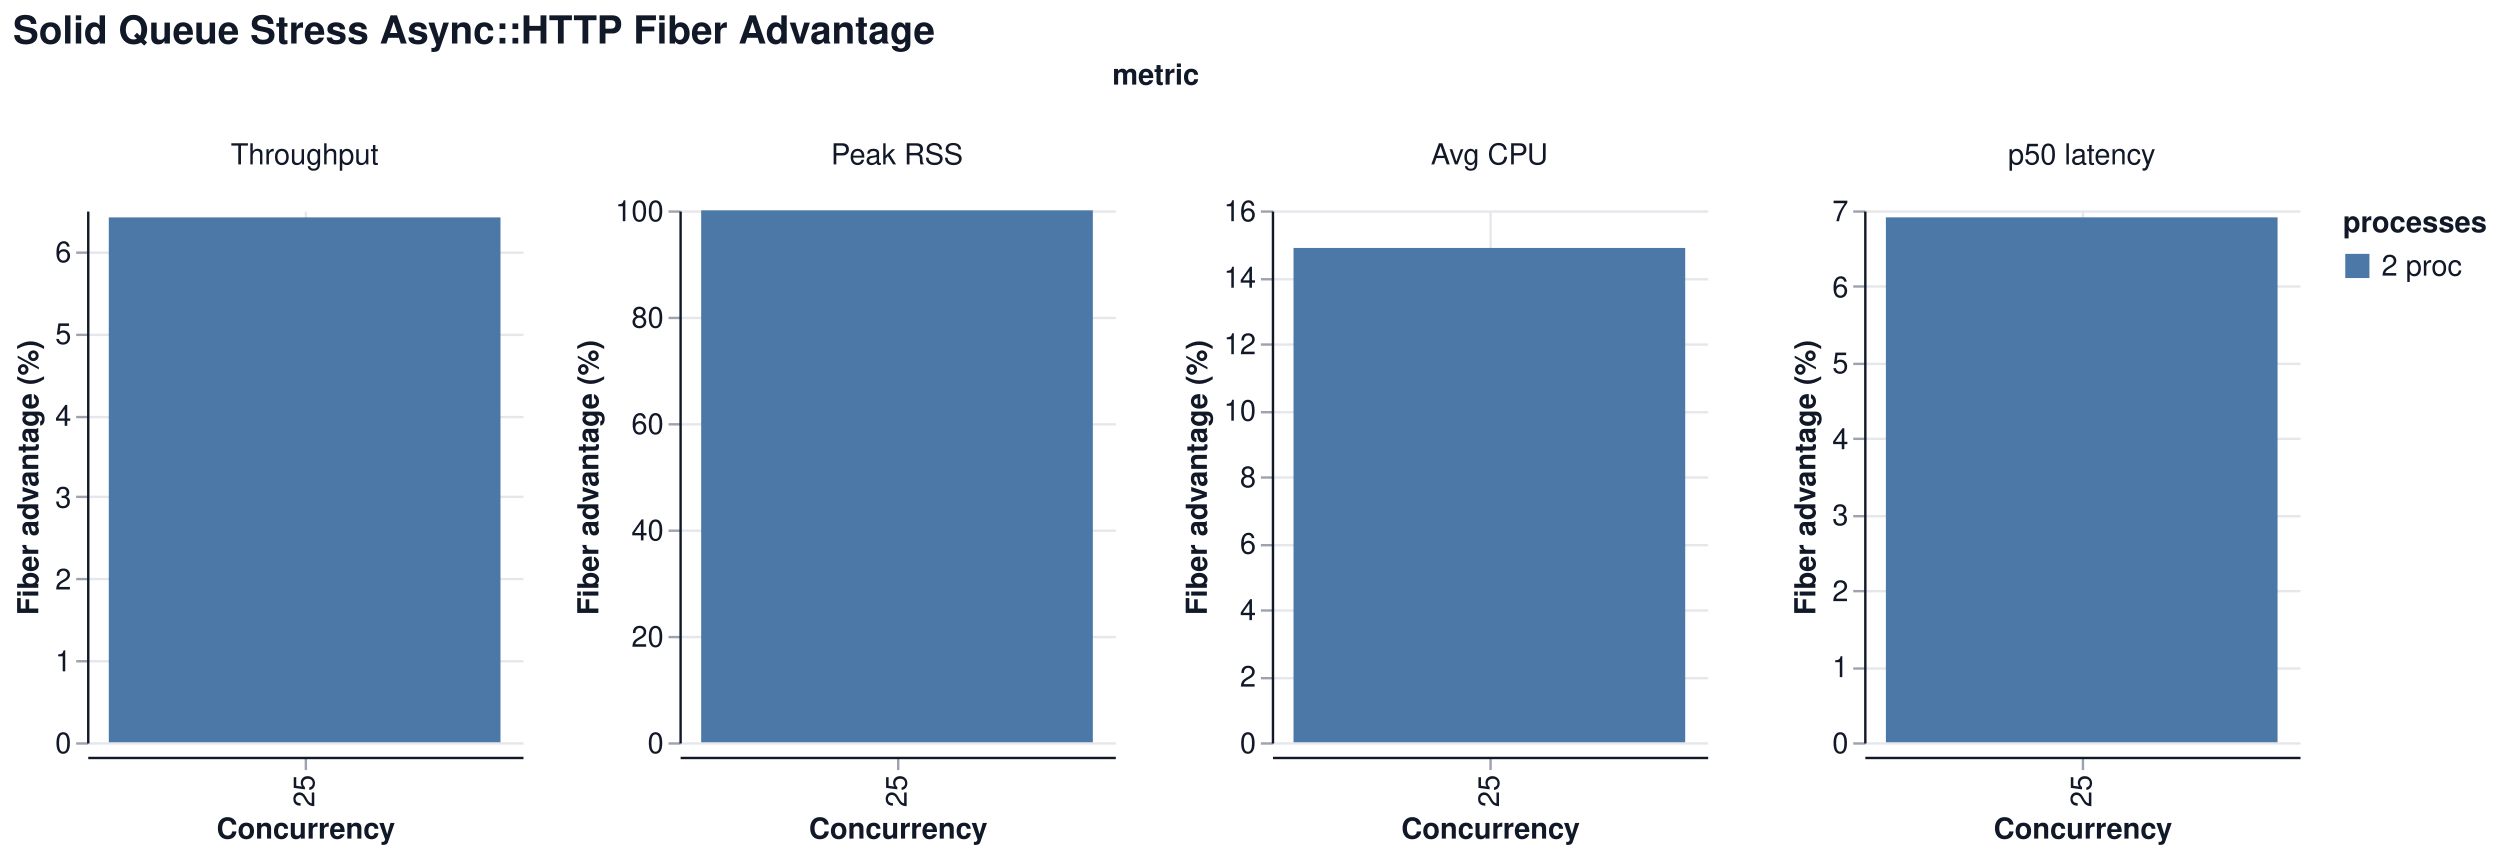
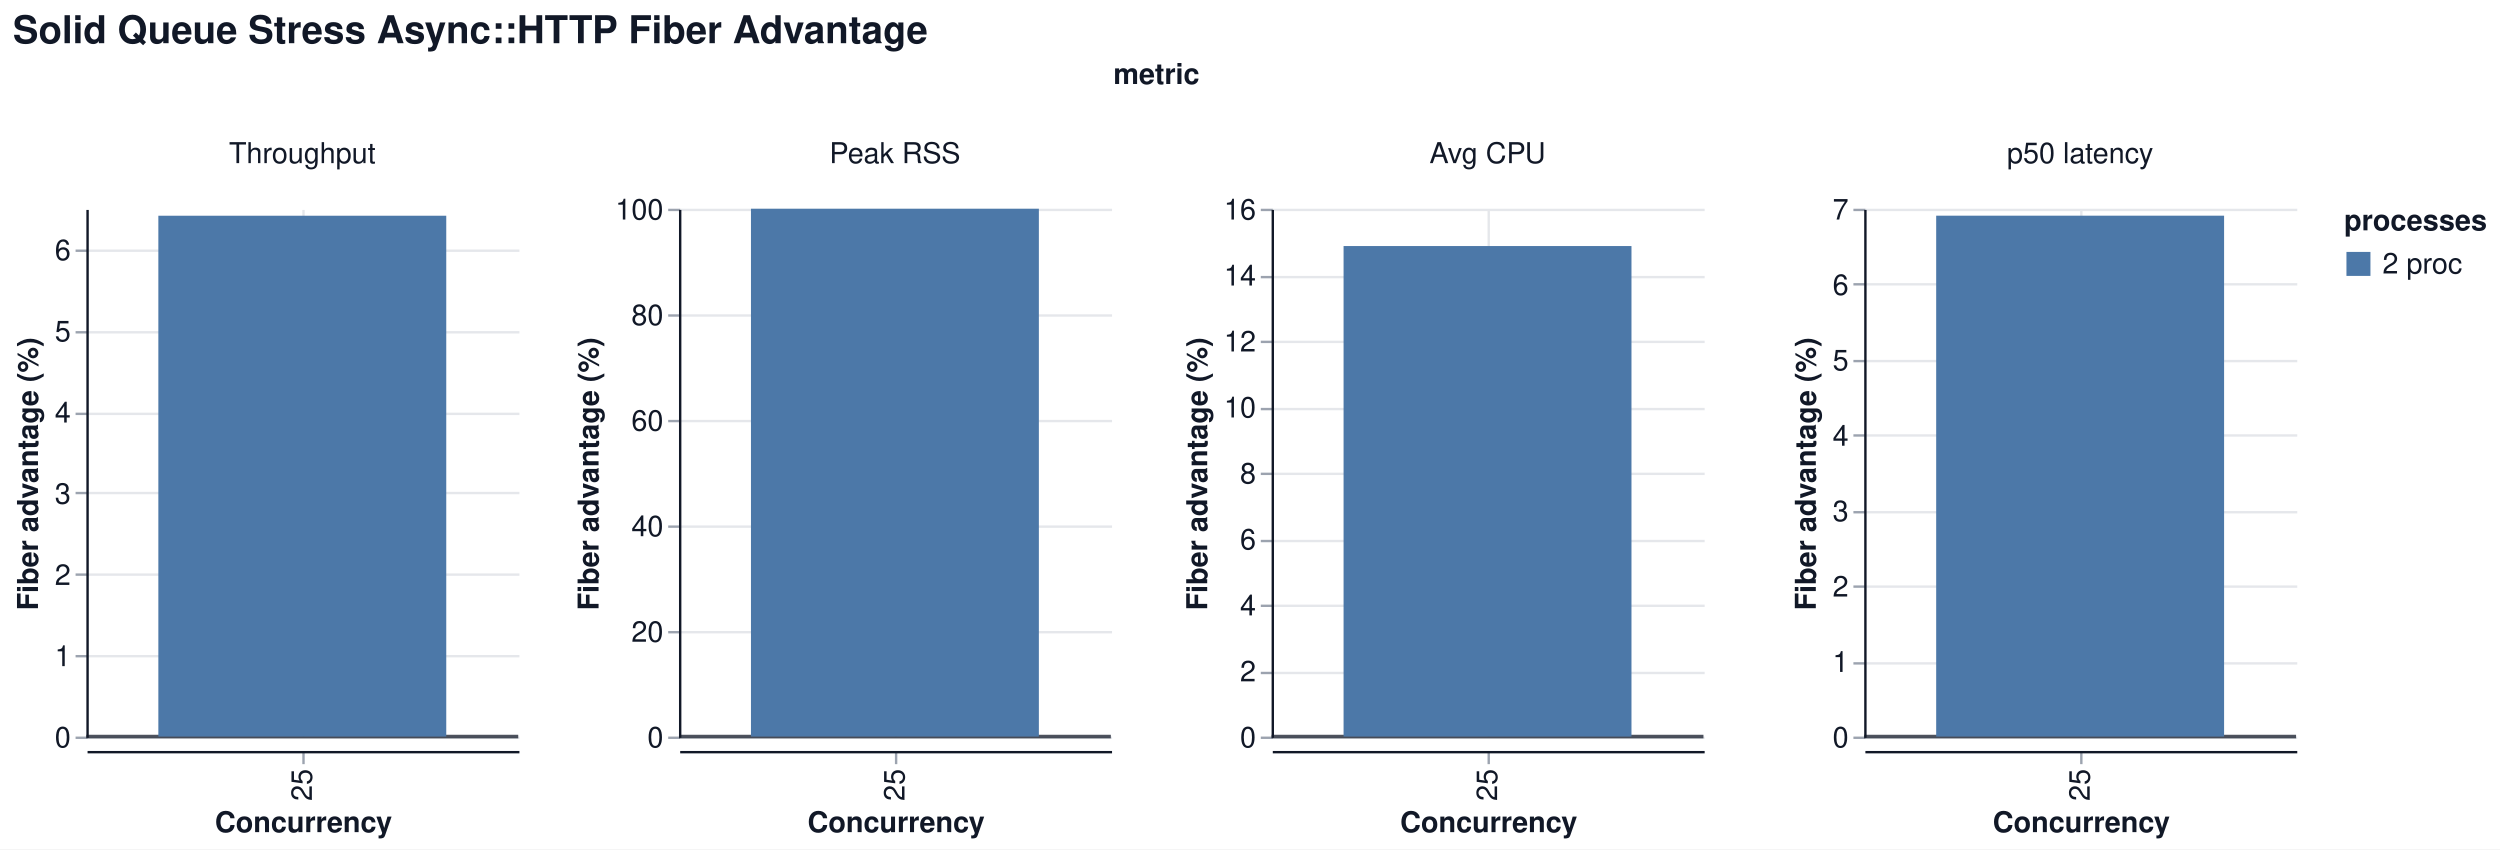
- <svg xmlns="http://www.w3.org/2000/svg" version="1.1" class="marks" width="1034" height="354" viewBox="0 0 1034 354">
-   <rect width="1034" height="354" fill="white" />
+ <svg xmlns="http://www.w3.org/2000/svg" version="1.1" class="marks" width="1042" height="354" viewBox="0 0 1042 354">
+   <rect width="1042" height="354" fill="white" />
  <g fill="none" stroke-miterlimit="10" transform="translate(36,87)">
    <g class="mark-group role-frame root" role="graphics-object" aria-roledescription="group mark container">
      <g transform="translate(0,0)">
        <path class="background" aria-hidden="true" d="M0,0h0v0h0Z" />
        <g>
          <g class="mark-group role-column-title column-title" role="graphics-object" aria-roledescription="group mark container">
-             <g transform="translate(442,-39)">
+             <g transform="translate(446,-39)">
              <path class="background" aria-hidden="true" d="M0,0h0v0h0Z" />
              <g>
                <g class="mark-group role-title">
                  <g transform="translate(0,-22)">
                    <path class="background" aria-hidden="true" d="M0,0h0v0h0Z" pointer-events="none" />
                    <g>
                      <g class="mark-text role-title-text" role="graphics-symbol" aria-roledescription="title" aria-label="Title text 'metric'" pointer-events="none">
                        <text text-anchor="middle" transform="translate(0,9)" font-family="Helvetica" font-size="12px" font-weight="bold" fill="#111827" opacity="1">metric</text>
                      </g>
                    </g>
                    <path class="foreground" aria-hidden="true" d="" pointer-events="none" display="none" />
                  </g>
                </g>
              </g>
              <path class="foreground" aria-hidden="true" d="" display="none" />
            </g>
          </g>
          <g class="mark-group role-column-header column_header" role="graphics-object" aria-roledescription="group mark container">
            <g transform="translate(0,-6)">
              <path class="background" aria-hidden="true" d="M0,0h180v0h-180Z" />
              <g>
                <g class="mark-group role-title">
                  <g transform="translate(90,-22)">
                    <path class="background" aria-hidden="true" d="M0,0h0v0h0Z" pointer-events="none" />
                    <g>
                      <g class="mark-text role-title-text" role="graphics-symbol" aria-roledescription="title" aria-label="Title text 'Throughput'" pointer-events="none">
                        <text text-anchor="middle" transform="translate(0,9)" font-family="Helvetica" font-size="12px" fill="#111827" opacity="1">Throughput</text>
                      </g>
                    </g>
                    <path class="foreground" aria-hidden="true" d="" pointer-events="none" display="none" />
                  </g>
                </g>
              </g>
              <path class="foreground" aria-hidden="true" d="" display="none" />
            </g>
-             <g transform="translate(245,-6)">
+             <g transform="translate(247,-6)">
              <path class="background" aria-hidden="true" d="M0,0h180v0h-180Z" />
              <g>
                <g class="mark-group role-title">
                  <g transform="translate(90,-22)">
                    <path class="background" aria-hidden="true" d="M0,0h0v0h0Z" pointer-events="none" />
                    <g>
                      <g class="mark-text role-title-text" role="graphics-symbol" aria-roledescription="title" aria-label="Title text 'Peak RSS'" pointer-events="none">
                        <text text-anchor="middle" transform="translate(0,9)" font-family="Helvetica" font-size="12px" fill="#111827" opacity="1">Peak RSS</text>
                      </g>
                    </g>
                    <path class="foreground" aria-hidden="true" d="" pointer-events="none" display="none" />
                  </g>
                </g>
              </g>
              <path class="foreground" aria-hidden="true" d="" display="none" />
            </g>
-             <g transform="translate(490,-6)">
+             <g transform="translate(494,-6)">
              <path class="background" aria-hidden="true" d="M0,0h180v0h-180Z" />
              <g>
                <g class="mark-group role-title">
                  <g transform="translate(90,-22)">
                    <path class="background" aria-hidden="true" d="M0,0h0v0h0Z" pointer-events="none" />
                    <g>
                      <g class="mark-text role-title-text" role="graphics-symbol" aria-roledescription="title" aria-label="Title text 'Avg CPU'" pointer-events="none">
                        <text text-anchor="middle" transform="translate(0,9)" font-family="Helvetica" font-size="12px" fill="#111827" opacity="1">Avg CPU</text>
                      </g>
                    </g>
                    <path class="foreground" aria-hidden="true" d="" pointer-events="none" display="none" />
                  </g>
                </g>
              </g>
              <path class="foreground" aria-hidden="true" d="" display="none" />
            </g>
-             <g transform="translate(735,-6)">
+             <g transform="translate(741,-6)">
              <path class="background" aria-hidden="true" d="M0,0h180v0h-180Z" />
              <g>
                <g class="mark-group role-title">
                  <g transform="translate(90,-22)">
                    <path class="background" aria-hidden="true" d="M0,0h0v0h0Z" pointer-events="none" />
                    <g>
                      <g class="mark-text role-title-text" role="graphics-symbol" aria-roledescription="title" aria-label="Title text 'p50 latency'" pointer-events="none">
                        <text text-anchor="middle" transform="translate(0,9)" font-family="Helvetica" font-size="12px" fill="#111827" opacity="1">p50 latency</text>
                      </g>
                    </g>
                    <path class="foreground" aria-hidden="true" d="" pointer-events="none" display="none" />
                  </g>
                </g>
              </g>
              <path class="foreground" aria-hidden="true" d="" display="none" />
            </g>
          </g>
          <g class="mark-group role-column-footer column_footer" role="graphics-object" aria-roledescription="group mark container">
            <g transform="translate(0,226)">
              <path class="background" aria-hidden="true" d="M0,0h180v0h-180Z" />
              <g>
                <g class="mark-group role-axis" role="graphics-symbol" aria-roledescription="axis" aria-label="X-axis titled 'Concurrency' for a discrete scale with 1 value: 25">
                  <g transform="translate(0.5,0.5)">
                    <path class="background" aria-hidden="true" d="M0,0h0v0h0Z" pointer-events="none" />
                    <g>
                      <g class="mark-rule role-axis-tick" pointer-events="none">
                        <line transform="translate(90,0)" x2="0" y2="5" stroke="#9ca3af" stroke-width="1" opacity="1" />
                      </g>
                      <g class="mark-text role-axis-label" pointer-events="none">
                        <text text-anchor="end" transform="translate(89.5,7) rotate(270) translate(0,4)" font-family="Helvetica" font-size="12px" fill="#111827" opacity="1">25</text>
                      </g>
                      <g class="mark-rule role-axis-domain" pointer-events="none">
                        <line transform="translate(0,0)" x2="180" y2="0" stroke="#111827" stroke-width="1" opacity="1" />
                      </g>
                      <g class="mark-text role-axis-title" pointer-events="none">
                        <text text-anchor="middle" transform="translate(90,33.34375)" font-family="Helvetica" font-size="12px" font-weight="bold" fill="#111827" opacity="1">Concurrency</text>
                      </g>
                    </g>
                    <path class="foreground" aria-hidden="true" d="" pointer-events="none" display="none" />
                  </g>
                </g>
              </g>
              <path class="foreground" aria-hidden="true" d="" display="none" />
            </g>
-             <g transform="translate(245,226)">
+             <g transform="translate(247,226)">
              <path class="background" aria-hidden="true" d="M0,0h180v0h-180Z" />
              <g>
                <g class="mark-group role-axis" role="graphics-symbol" aria-roledescription="axis" aria-label="X-axis titled 'Concurrency' for a discrete scale with 1 value: 25">
                  <g transform="translate(0.5,0.5)">
                    <path class="background" aria-hidden="true" d="M0,0h0v0h0Z" pointer-events="none" />
                    <g>
                      <g class="mark-rule role-axis-tick" pointer-events="none">
                        <line transform="translate(90,0)" x2="0" y2="5" stroke="#9ca3af" stroke-width="1" opacity="1" />
                      </g>
                      <g class="mark-text role-axis-label" pointer-events="none">
                        <text text-anchor="end" transform="translate(89.5,7) rotate(270) translate(0,4)" font-family="Helvetica" font-size="12px" fill="#111827" opacity="1">25</text>
                      </g>
                      <g class="mark-rule role-axis-domain" pointer-events="none">
                        <line transform="translate(0,0)" x2="180" y2="0" stroke="#111827" stroke-width="1" opacity="1" />
                      </g>
                      <g class="mark-text role-axis-title" pointer-events="none">
                        <text text-anchor="middle" transform="translate(90,33.34375)" font-family="Helvetica" font-size="12px" font-weight="bold" fill="#111827" opacity="1">Concurrency</text>
                      </g>
                    </g>
                    <path class="foreground" aria-hidden="true" d="" pointer-events="none" display="none" />
                  </g>
                </g>
              </g>
              <path class="foreground" aria-hidden="true" d="" display="none" />
            </g>
-             <g transform="translate(490,226)">
+             <g transform="translate(494,226)">
              <path class="background" aria-hidden="true" d="M0,0h180v0h-180Z" />
              <g>
                <g class="mark-group role-axis" role="graphics-symbol" aria-roledescription="axis" aria-label="X-axis titled 'Concurrency' for a discrete scale with 1 value: 25">
                  <g transform="translate(0.5,0.5)">
                    <path class="background" aria-hidden="true" d="M0,0h0v0h0Z" pointer-events="none" />
                    <g>
                      <g class="mark-rule role-axis-tick" pointer-events="none">
                        <line transform="translate(90,0)" x2="0" y2="5" stroke="#9ca3af" stroke-width="1" opacity="1" />
                      </g>
                      <g class="mark-text role-axis-label" pointer-events="none">
                        <text text-anchor="end" transform="translate(89.5,7) rotate(270) translate(0,4)" font-family="Helvetica" font-size="12px" fill="#111827" opacity="1">25</text>
                      </g>
                      <g class="mark-rule role-axis-domain" pointer-events="none">
                        <line transform="translate(0,0)" x2="180" y2="0" stroke="#111827" stroke-width="1" opacity="1" />
                      </g>
                      <g class="mark-text role-axis-title" pointer-events="none">
                        <text text-anchor="middle" transform="translate(90,33.34375)" font-family="Helvetica" font-size="12px" font-weight="bold" fill="#111827" opacity="1">Concurrency</text>
                      </g>
                    </g>
                    <path class="foreground" aria-hidden="true" d="" pointer-events="none" display="none" />
                  </g>
                </g>
              </g>
              <path class="foreground" aria-hidden="true" d="" display="none" />
            </g>
-             <g transform="translate(735,226)">
+             <g transform="translate(741,226)">
              <path class="background" aria-hidden="true" d="M0,0h180v0h-180Z" />
              <g>
                <g class="mark-group role-axis" role="graphics-symbol" aria-roledescription="axis" aria-label="X-axis titled 'Concurrency' for a discrete scale with 1 value: 25">
                  <g transform="translate(0.5,0.5)">
                    <path class="background" aria-hidden="true" d="M0,0h0v0h0Z" pointer-events="none" />
                    <g>
                      <g class="mark-rule role-axis-tick" pointer-events="none">
                        <line transform="translate(90,0)" x2="0" y2="5" stroke="#9ca3af" stroke-width="1" opacity="1" />
                      </g>
                      <g class="mark-text role-axis-label" pointer-events="none">
                        <text text-anchor="end" transform="translate(89.5,7) rotate(270) translate(0,4)" font-family="Helvetica" font-size="12px" fill="#111827" opacity="1">25</text>
                      </g>
                      <g class="mark-rule role-axis-domain" pointer-events="none">
                        <line transform="translate(0,0)" x2="180" y2="0" stroke="#111827" stroke-width="1" opacity="1" />
                      </g>
                      <g class="mark-text role-axis-title" pointer-events="none">
                        <text text-anchor="middle" transform="translate(90,33.34375)" font-family="Helvetica" font-size="12px" font-weight="bold" fill="#111827" opacity="1">Concurrency</text>
                      </g>
                    </g>
                    <path class="foreground" aria-hidden="true" d="" pointer-events="none" display="none" />
                  </g>
                </g>
              </g>
              <path class="foreground" aria-hidden="true" d="" display="none" />
            </g>
          </g>
          <g class="mark-group role-scope cell" role="graphics-object" aria-roledescription="group mark container">
            <g transform="translate(0,0)">
              <path class="background" aria-hidden="true" d="M0,0h180v220h-180Z" />
              <g>
                <g class="mark-group role-axis" aria-hidden="true">
                  <g transform="translate(0.5,220.5)">
                    <path class="background" aria-hidden="true" d="M0,0h0v0h0Z" pointer-events="none" />
                    <g>
                      <g class="mark-rule role-axis-grid" pointer-events="none">
                        <line transform="translate(90,-220)" x2="0" y2="220" stroke="#e5e7eb" stroke-width="1" opacity="1" />
                      </g>
                    </g>
                    <path class="foreground" aria-hidden="true" d="" pointer-events="none" display="none" />
                  </g>
                </g>
                <g class="mark-group role-axis" aria-hidden="true">
                  <g transform="translate(0.5,0.5)">
                    <path class="background" aria-hidden="true" d="M0,0h0v0h0Z" pointer-events="none" />
                    <g>
                      <g class="mark-rule role-axis-grid" pointer-events="none">
                        <line transform="translate(0,220)" x2="180" y2="0" stroke="#e5e7eb" stroke-width="1" opacity="1" />
                        <line transform="translate(0,186)" x2="180" y2="0" stroke="#e5e7eb" stroke-width="1" opacity="1" />
                        <line transform="translate(0,152)" x2="180" y2="0" stroke="#e5e7eb" stroke-width="1" opacity="1" />
                        <line transform="translate(0,118)" x2="180" y2="0" stroke="#e5e7eb" stroke-width="1" opacity="1" />
                        <line transform="translate(0,85)" x2="180" y2="0" stroke="#e5e7eb" stroke-width="1" opacity="1" />
                        <line transform="translate(0,51)" x2="180" y2="0" stroke="#e5e7eb" stroke-width="1" opacity="1" />
                        <line transform="translate(0,17)" x2="180" y2="0" stroke="#e5e7eb" stroke-width="1" opacity="1" />
                      </g>
                    </g>
                    <path class="foreground" aria-hidden="true" d="" pointer-events="none" display="none" />
                  </g>
                </g>
                <g class="mark-group role-axis" role="graphics-symbol" aria-roledescription="axis" aria-label="Y-axis titled 'Fiber advantage (%)' for a linear scale with values from 0 to 7">
                  <g transform="translate(0.5,0.5)">
                    <path class="background" aria-hidden="true" d="M0,0h0v0h0Z" pointer-events="none" />
                    <g>
                      <g class="mark-rule role-axis-tick" pointer-events="none">
                        <line transform="translate(0,220)" x2="-5" y2="0" stroke="#9ca3af" stroke-width="1" opacity="1" />
                        <line transform="translate(0,186)" x2="-5" y2="0" stroke="#9ca3af" stroke-width="1" opacity="1" />
                        <line transform="translate(0,152)" x2="-5" y2="0" stroke="#9ca3af" stroke-width="1" opacity="1" />
                        <line transform="translate(0,118)" x2="-5" y2="0" stroke="#9ca3af" stroke-width="1" opacity="1" />
                        <line transform="translate(0,85)" x2="-5" y2="0" stroke="#9ca3af" stroke-width="1" opacity="1" />
                        <line transform="translate(0,51)" x2="-5" y2="0" stroke="#9ca3af" stroke-width="1" opacity="1" />
                        <line transform="translate(0,17)" x2="-5" y2="0" stroke="#9ca3af" stroke-width="1" opacity="1" />
                      </g>
                      <g class="mark-text role-axis-label" pointer-events="none">
                        <text text-anchor="end" transform="translate(-7,224)" font-family="Helvetica" font-size="12px" fill="#111827" opacity="1">0</text>
                        <text text-anchor="end" transform="translate(-7,190.1538)" font-family="Helvetica" font-size="12px" fill="#111827" opacity="1">1</text>
                        <text text-anchor="end" transform="translate(-7,156.3077)" font-family="Helvetica" font-size="12px" fill="#111827" opacity="1">2</text>
                        <text text-anchor="end" transform="translate(-7,122.4615)" font-family="Helvetica" font-size="12px" fill="#111827" opacity="1">3</text>
                        <text text-anchor="end" transform="translate(-7,88.61538)" font-family="Helvetica" font-size="12px" fill="#111827" opacity="1">4</text>
                        <text text-anchor="end" transform="translate(-7,54.76923)" font-family="Helvetica" font-size="12px" fill="#111827" opacity="1">5</text>
                        <text text-anchor="end" transform="translate(-7,20.92308)" font-family="Helvetica" font-size="12px" fill="#111827" opacity="1">6</text>
                      </g>
                      <g class="mark-rule role-axis-domain" pointer-events="none">
                        <line transform="translate(0,220)" x2="0" y2="-220" stroke="#111827" stroke-width="1" opacity="1" />
                      </g>
                      <g class="mark-text role-axis-title" pointer-events="none">
                        <text text-anchor="middle" transform="translate(-17.67188,110) rotate(-90) translate(0,-3)" font-family="Helvetica" font-size="12px" font-weight="bold" fill="#111827" opacity="1">Fiber advantage (%)</text>
                      </g>
                    </g>
                    <path class="foreground" aria-hidden="true" d="" pointer-events="none" display="none" />
                  </g>
                </g>
-                 <g class="mark-rect role-mark child_marks" role="graphics-object" aria-roledescription="rect mark container">
-                   <path aria-label="Concurrency: 25; Fiber advantage (%): 6.41384388807; processes: 2 proc; metric: Throughput; concurrency: 25; value: 6.41384388807" role="graphics-symbol" aria-roledescription="bar" d="M9,2.916h162v217.084h-162Z" fill="#4c78a8" />
-                 </g>
-               </g>
-               <path class="foreground" aria-hidden="true" d="" display="none" />
-             </g>
-             <g transform="translate(245,0)">
+                 <g class="mark-rule role-mark child_layer_0_marks" role="graphics-symbol" aria-roledescription="rule mark container">
+                   <line transform="translate(180,220)" x2="-180" y2="0" stroke="#111827" stroke-width="1.5" opacity="0.75" />
+                 </g>
+                 <g class="mark-rect role-mark child_layer_1_marks" role="graphics-object" aria-roledescription="rect mark container">
+                   <path aria-label="Concurrency: 25; Fiber advantage (%): 6.41384388807; processes: 2 proc; metric: Throughput; concurrency: 25; value: 6.41384388807" role="graphics-symbol" aria-roledescription="bar" d="M30,2.916h120v217.084h-120Z" fill="#4c78a8" />
+                 </g>
+               </g>
+               <path class="foreground" aria-hidden="true" d="" display="none" />
+             </g>
+             <g transform="translate(247,0)">
              <path class="background" aria-hidden="true" d="M0,0h180v220h-180Z" />
              <g>
                <g class="mark-group role-axis" aria-hidden="true">
                  <g transform="translate(0.5,220.5)">
                    <path class="background" aria-hidden="true" d="M0,0h0v0h0Z" pointer-events="none" />
                    <g>
                      <g class="mark-rule role-axis-grid" pointer-events="none">
                        <line transform="translate(90,-220)" x2="0" y2="220" stroke="#e5e7eb" stroke-width="1" opacity="1" />
                      </g>
                    </g>
                    <path class="foreground" aria-hidden="true" d="" pointer-events="none" display="none" />
                  </g>
                </g>
                <g class="mark-group role-axis" aria-hidden="true">
                  <g transform="translate(0.5,0.5)">
                    <path class="background" aria-hidden="true" d="M0,0h0v0h0Z" pointer-events="none" />
                    <g>
                      <g class="mark-rule role-axis-grid" pointer-events="none">
                        <line transform="translate(0,220)" x2="180" y2="0" stroke="#e5e7eb" stroke-width="1" opacity="1" />
                        <line transform="translate(0,176)" x2="180" y2="0" stroke="#e5e7eb" stroke-width="1" opacity="1" />
                        <line transform="translate(0,132)" x2="180" y2="0" stroke="#e5e7eb" stroke-width="1" opacity="1" />
                        <line transform="translate(0,88)" x2="180" y2="0" stroke="#e5e7eb" stroke-width="1" opacity="1" />
                        <line transform="translate(0,44)" x2="180" y2="0" stroke="#e5e7eb" stroke-width="1" opacity="1" />
                        <line transform="translate(0,0)" x2="180" y2="0" stroke="#e5e7eb" stroke-width="1" opacity="1" />
                      </g>
                    </g>
                    <path class="foreground" aria-hidden="true" d="" pointer-events="none" display="none" />
                  </g>
                </g>
                <g class="mark-group role-axis" role="graphics-symbol" aria-roledescription="axis" aria-label="Y-axis titled 'Fiber advantage (%)' for a linear scale with values from 0 to 100">
                  <g transform="translate(0.5,0.5)">
                    <path class="background" aria-hidden="true" d="M0,0h0v0h0Z" pointer-events="none" />
                    <g>
                      <g class="mark-rule role-axis-tick" pointer-events="none">
                        <line transform="translate(0,220)" x2="-5" y2="0" stroke="#9ca3af" stroke-width="1" opacity="1" />
                        <line transform="translate(0,176)" x2="-5" y2="0" stroke="#9ca3af" stroke-width="1" opacity="1" />
                        <line transform="translate(0,132)" x2="-5" y2="0" stroke="#9ca3af" stroke-width="1" opacity="1" />
                        <line transform="translate(0,88)" x2="-5" y2="0" stroke="#9ca3af" stroke-width="1" opacity="1" />
                        <line transform="translate(0,44)" x2="-5" y2="0" stroke="#9ca3af" stroke-width="1" opacity="1" />
                        <line transform="translate(0,0)" x2="-5" y2="0" stroke="#9ca3af" stroke-width="1" opacity="1" />
                      </g>
                      <g class="mark-text role-axis-label" pointer-events="none">
                        <text text-anchor="end" transform="translate(-7,224)" font-family="Helvetica" font-size="12px" fill="#111827" opacity="1">0</text>
                        <text text-anchor="end" transform="translate(-7,180)" font-family="Helvetica" font-size="12px" fill="#111827" opacity="1">20</text>
                        <text text-anchor="end" transform="translate(-7,136)" font-family="Helvetica" font-size="12px" fill="#111827" opacity="1">40</text>
                        <text text-anchor="end" transform="translate(-7,92)" font-family="Helvetica" font-size="12px" fill="#111827" opacity="1">60</text>
                        <text text-anchor="end" transform="translate(-7,48)" font-family="Helvetica" font-size="12px" fill="#111827" opacity="1">80</text>
                        <text text-anchor="end" transform="translate(-7,4)" font-family="Helvetica" font-size="12px" fill="#111827" opacity="1">100</text>
                      </g>
                      <g class="mark-rule role-axis-domain" pointer-events="none">
                        <line transform="translate(0,220)" x2="0" y2="-220" stroke="#111827" stroke-width="1" opacity="1" />
                      </g>
                      <g class="mark-text role-axis-title" pointer-events="none">
                        <text text-anchor="middle" transform="translate(-31.01562,110) rotate(-90) translate(0,-3)" font-family="Helvetica" font-size="12px" font-weight="bold" fill="#111827" opacity="1">Fiber advantage (%)</text>
                      </g>
                    </g>
                    <path class="foreground" aria-hidden="true" d="" pointer-events="none" display="none" />
                  </g>
                </g>
-                 <g class="mark-rect role-mark child_marks" role="graphics-object" aria-roledescription="rect mark container">
-                   <path aria-label="Concurrency: 25; Fiber advantage (%): 100; processes: 2 proc; metric: Peak RSS; concurrency: 25; value: 100" role="graphics-symbol" aria-roledescription="bar" d="M9,0h162v220h-162Z" fill="#4c78a8" />
-                 </g>
-               </g>
-               <path class="foreground" aria-hidden="true" d="" display="none" />
-             </g>
-             <g transform="translate(490,0)">
+                 <g class="mark-rule role-mark child_layer_0_marks" role="graphics-symbol" aria-roledescription="rule mark container">
+                   <line transform="translate(180,220)" x2="-180" y2="0" stroke="#111827" stroke-width="1.5" opacity="0.75" />
+                 </g>
+                 <g class="mark-rect role-mark child_layer_1_marks" role="graphics-object" aria-roledescription="rect mark container">
+                   <path aria-label="Concurrency: 25; Fiber advantage (%): 100; processes: 2 proc; metric: Peak RSS; concurrency: 25; value: 100" role="graphics-symbol" aria-roledescription="bar" d="M30,0h120v220h-120Z" fill="#4c78a8" />
+                 </g>
+               </g>
+               <path class="foreground" aria-hidden="true" d="" display="none" />
+             </g>
+             <g transform="translate(494,0)">
              <path class="background" aria-hidden="true" d="M0,0h180v220h-180Z" />
              <g>
                <g class="mark-group role-axis" aria-hidden="true">
                  <g transform="translate(0.5,220.5)">
                    <path class="background" aria-hidden="true" d="M0,0h0v0h0Z" pointer-events="none" />
                    <g>
                      <g class="mark-rule role-axis-grid" pointer-events="none">
                        <line transform="translate(90,-220)" x2="0" y2="220" stroke="#e5e7eb" stroke-width="1" opacity="1" />
                      </g>
                    </g>
                    <path class="foreground" aria-hidden="true" d="" pointer-events="none" display="none" />
                  </g>
                </g>
                <g class="mark-group role-axis" aria-hidden="true">
                  <g transform="translate(0.5,0.5)">
                    <path class="background" aria-hidden="true" d="M0,0h0v0h0Z" pointer-events="none" />
                    <g>
                      <g class="mark-rule role-axis-grid" pointer-events="none">
                        <line transform="translate(0,220)" x2="180" y2="0" stroke="#e5e7eb" stroke-width="1" opacity="1" />
                        <line transform="translate(0,193)" x2="180" y2="0" stroke="#e5e7eb" stroke-width="1" opacity="1" />
                        <line transform="translate(0,165)" x2="180" y2="0" stroke="#e5e7eb" stroke-width="1" opacity="1" />
                        <line transform="translate(0,138)" x2="180" y2="0" stroke="#e5e7eb" stroke-width="1" opacity="1" />
                        <line transform="translate(0,110)" x2="180" y2="0" stroke="#e5e7eb" stroke-width="1" opacity="1" />
                        <line transform="translate(0,83)" x2="180" y2="0" stroke="#e5e7eb" stroke-width="1" opacity="1" />
                        <line transform="translate(0,55)" x2="180" y2="0" stroke="#e5e7eb" stroke-width="1" opacity="1" />
                        <line transform="translate(0,28)" x2="180" y2="0" stroke="#e5e7eb" stroke-width="1" opacity="1" />
                        <line transform="translate(0,0)" x2="180" y2="0" stroke="#e5e7eb" stroke-width="1" opacity="1" />
                      </g>
                    </g>
                    <path class="foreground" aria-hidden="true" d="" pointer-events="none" display="none" />
                  </g>
                </g>
                <g class="mark-group role-axis" role="graphics-symbol" aria-roledescription="axis" aria-label="Y-axis titled 'Fiber advantage (%)' for a linear scale with values from 0 to 16">
                  <g transform="translate(0.5,0.5)">
                    <path class="background" aria-hidden="true" d="M0,0h0v0h0Z" pointer-events="none" />
                    <g>
                      <g class="mark-rule role-axis-tick" pointer-events="none">
                        <line transform="translate(0,220)" x2="-5" y2="0" stroke="#9ca3af" stroke-width="1" opacity="1" />
                        <line transform="translate(0,193)" x2="-5" y2="0" stroke="#9ca3af" stroke-width="1" opacity="1" />
                        <line transform="translate(0,165)" x2="-5" y2="0" stroke="#9ca3af" stroke-width="1" opacity="1" />
                        <line transform="translate(0,138)" x2="-5" y2="0" stroke="#9ca3af" stroke-width="1" opacity="1" />
                        <line transform="translate(0,110)" x2="-5" y2="0" stroke="#9ca3af" stroke-width="1" opacity="1" />
                        <line transform="translate(0,83)" x2="-5" y2="0" stroke="#9ca3af" stroke-width="1" opacity="1" />
                        <line transform="translate(0,55)" x2="-5" y2="0" stroke="#9ca3af" stroke-width="1" opacity="1" />
                        <line transform="translate(0,28)" x2="-5" y2="0" stroke="#9ca3af" stroke-width="1" opacity="1" />
                        <line transform="translate(0,0)" x2="-5" y2="0" stroke="#9ca3af" stroke-width="1" opacity="1" />
                      </g>
                      <g class="mark-text role-axis-label" pointer-events="none">
                        <text text-anchor="end" transform="translate(-7,224)" font-family="Helvetica" font-size="12px" fill="#111827" opacity="1">0</text>
                        <text text-anchor="end" transform="translate(-7,196.5)" font-family="Helvetica" font-size="12px" fill="#111827" opacity="1">2</text>
                        <text text-anchor="end" transform="translate(-7,169)" font-family="Helvetica" font-size="12px" fill="#111827" opacity="1">4</text>
                        <text text-anchor="end" transform="translate(-7,141.5)" font-family="Helvetica" font-size="12px" fill="#111827" opacity="1">6</text>
                        <text text-anchor="end" transform="translate(-7,114)" font-family="Helvetica" font-size="12px" fill="#111827" opacity="1">8</text>
                        <text text-anchor="end" transform="translate(-7,86.5)" font-family="Helvetica" font-size="12px" fill="#111827" opacity="1">10</text>
                        <text text-anchor="end" transform="translate(-7,59)" font-family="Helvetica" font-size="12px" fill="#111827" opacity="1">12</text>
                        <text text-anchor="end" transform="translate(-7,31.5)" font-family="Helvetica" font-size="12px" fill="#111827" opacity="1">14</text>
                        <text text-anchor="end" transform="translate(-7,4)" font-family="Helvetica" font-size="12px" fill="#111827" opacity="1">16</text>
                      </g>
                      <g class="mark-rule role-axis-domain" pointer-events="none">
                        <line transform="translate(0,220)" x2="0" y2="-220" stroke="#111827" stroke-width="1" opacity="1" />
                      </g>
                      <g class="mark-text role-axis-title" pointer-events="none">
                        <text text-anchor="middle" transform="translate(-24.34375,110) rotate(-90) translate(0,-3)" font-family="Helvetica" font-size="12px" font-weight="bold" fill="#111827" opacity="1">Fiber advantage (%)</text>
                      </g>
                    </g>
                    <path class="foreground" aria-hidden="true" d="" pointer-events="none" display="none" />
                  </g>
                </g>
-                 <g class="mark-rect role-mark child_marks" role="graphics-object" aria-roledescription="rect mark container">
-                   <path aria-label="Concurrency: 25; Fiber advantage (%): 14.8691099476; processes: 2 proc; metric: Avg CPU; concurrency: 25; value: 14.8691099476" role="graphics-symbol" aria-roledescription="bar" d="M9,15.55h162v204.45h-162Z" fill="#4c78a8" />
-                 </g>
-               </g>
-               <path class="foreground" aria-hidden="true" d="" display="none" />
-             </g>
-             <g transform="translate(735,0)">
+                 <g class="mark-rule role-mark child_layer_0_marks" role="graphics-symbol" aria-roledescription="rule mark container">
+                   <line transform="translate(180,220)" x2="-180" y2="0" stroke="#111827" stroke-width="1.5" opacity="0.75" />
+                 </g>
+                 <g class="mark-rect role-mark child_layer_1_marks" role="graphics-object" aria-roledescription="rect mark container">
+                   <path aria-label="Concurrency: 25; Fiber advantage (%): 14.8691099476; processes: 2 proc; metric: Avg CPU; concurrency: 25; value: 14.8691099476" role="graphics-symbol" aria-roledescription="bar" d="M30,15.55h120v204.45h-120Z" fill="#4c78a8" />
+                 </g>
+               </g>
+               <path class="foreground" aria-hidden="true" d="" display="none" />
+             </g>
+             <g transform="translate(741,0)">
              <path class="background" aria-hidden="true" d="M0,0h180v220h-180Z" />
              <g>
                <g class="mark-group role-axis" aria-hidden="true">
                  <g transform="translate(0.5,220.5)">
                    <path class="background" aria-hidden="true" d="M0,0h0v0h0Z" pointer-events="none" />
                    <g>
                      <g class="mark-rule role-axis-grid" pointer-events="none">
                        <line transform="translate(90,-220)" x2="0" y2="220" stroke="#e5e7eb" stroke-width="1" opacity="1" />
                      </g>
                    </g>
                    <path class="foreground" aria-hidden="true" d="" pointer-events="none" display="none" />
                  </g>
                </g>
                <g class="mark-group role-axis" aria-hidden="true">
                  <g transform="translate(0.5,0.5)">
                    <path class="background" aria-hidden="true" d="M0,0h0v0h0Z" pointer-events="none" />
                    <g>
                      <g class="mark-rule role-axis-grid" pointer-events="none">
                        <line transform="translate(0,220)" x2="180" y2="0" stroke="#e5e7eb" stroke-width="1" opacity="1" />
                        <line transform="translate(0,189)" x2="180" y2="0" stroke="#e5e7eb" stroke-width="1" opacity="1" />
                        <line transform="translate(0,157)" x2="180" y2="0" stroke="#e5e7eb" stroke-width="1" opacity="1" />
                        <line transform="translate(0,126)" x2="180" y2="0" stroke="#e5e7eb" stroke-width="1" opacity="1" />
                        <line transform="translate(0,94)" x2="180" y2="0" stroke="#e5e7eb" stroke-width="1" opacity="1" />
                        <line transform="translate(0,63)" x2="180" y2="0" stroke="#e5e7eb" stroke-width="1" opacity="1" />
                        <line transform="translate(0,31)" x2="180" y2="0" stroke="#e5e7eb" stroke-width="1" opacity="1" />
                        <line transform="translate(0,0)" x2="180" y2="0" stroke="#e5e7eb" stroke-width="1" opacity="1" />
                      </g>
                    </g>
                    <path class="foreground" aria-hidden="true" d="" pointer-events="none" display="none" />
                  </g>
                </g>
                <g class="mark-group role-axis" role="graphics-symbol" aria-roledescription="axis" aria-label="Y-axis titled 'Fiber advantage (%)' for a linear scale with values from 0 to 7">
                  <g transform="translate(0.5,0.5)">
                    <path class="background" aria-hidden="true" d="M0,0h0v0h0Z" pointer-events="none" />
                    <g>
                      <g class="mark-rule role-axis-tick" pointer-events="none">
                        <line transform="translate(0,220)" x2="-5" y2="0" stroke="#9ca3af" stroke-width="1" opacity="1" />
                        <line transform="translate(0,189)" x2="-5" y2="0" stroke="#9ca3af" stroke-width="1" opacity="1" />
                        <line transform="translate(0,157)" x2="-5" y2="0" stroke="#9ca3af" stroke-width="1" opacity="1" />
                        <line transform="translate(0,126)" x2="-5" y2="0" stroke="#9ca3af" stroke-width="1" opacity="1" />
                        <line transform="translate(0,94)" x2="-5" y2="0" stroke="#9ca3af" stroke-width="1" opacity="1" />
                        <line transform="translate(0,63)" x2="-5" y2="0" stroke="#9ca3af" stroke-width="1" opacity="1" />
                        <line transform="translate(0,31)" x2="-5" y2="0" stroke="#9ca3af" stroke-width="1" opacity="1" />
                        <line transform="translate(0,0)" x2="-5" y2="0" stroke="#9ca3af" stroke-width="1" opacity="1" />
                      </g>
                      <g class="mark-text role-axis-label" pointer-events="none">
                        <text text-anchor="end" transform="translate(-7,224)" font-family="Helvetica" font-size="12px" fill="#111827" opacity="1">0</text>
                        <text text-anchor="end" transform="translate(-7,192.5714)" font-family="Helvetica" font-size="12px" fill="#111827" opacity="1">1</text>
                        <text text-anchor="end" transform="translate(-7,161.1429)" font-family="Helvetica" font-size="12px" fill="#111827" opacity="1">2</text>
                        <text text-anchor="end" transform="translate(-7,129.7143)" font-family="Helvetica" font-size="12px" fill="#111827" opacity="1">3</text>
                        <text text-anchor="end" transform="translate(-7,98.28571)" font-family="Helvetica" font-size="12px" fill="#111827" opacity="1">4</text>
                        <text text-anchor="end" transform="translate(-7,66.85714)" font-family="Helvetica" font-size="12px" fill="#111827" opacity="1">5</text>
                        <text text-anchor="end" transform="translate(-7,35.42857)" font-family="Helvetica" font-size="12px" fill="#111827" opacity="1">6</text>
                        <text text-anchor="end" transform="translate(-7,4)" font-family="Helvetica" font-size="12px" fill="#111827" opacity="1">7</text>
                      </g>
                      <g class="mark-rule role-axis-domain" pointer-events="none">
                        <line transform="translate(0,220)" x2="0" y2="-220" stroke="#111827" stroke-width="1" opacity="1" />
                      </g>
                      <g class="mark-text role-axis-title" pointer-events="none">
                        <text text-anchor="middle" transform="translate(-17.67188,110) rotate(-90) translate(0,-3)" font-family="Helvetica" font-size="12px" font-weight="bold" fill="#111827" opacity="1">Fiber advantage (%)</text>
                      </g>
                    </g>
                    <path class="foreground" aria-hidden="true" d="" pointer-events="none" display="none" />
                  </g>
                </g>
-                 <g class="mark-rect role-mark child_marks" role="graphics-object" aria-roledescription="rect mark container">
-                   <path aria-label="Concurrency: 25; Fiber advantage (%): 6.907808696; processes: 2 proc; metric: p50 latency; concurrency: 25; value: 6.907808696" role="graphics-symbol" aria-roledescription="bar" d="M9,2.897h162v217.103h-162Z" fill="#4c78a8" />
+                 <g class="mark-rule role-mark child_layer_0_marks" role="graphics-symbol" aria-roledescription="rule mark container">
+                   <line transform="translate(180,220)" x2="-180" y2="0" stroke="#111827" stroke-width="1.5" opacity="0.75" />
+                 </g>
+                 <g class="mark-rect role-mark child_layer_1_marks" role="graphics-object" aria-roledescription="rect mark container">
+                   <path aria-label="Concurrency: 25; Fiber advantage (%): 6.907808696; processes: 2 proc; metric: p50 latency; concurrency: 25; value: 6.907808696" role="graphics-symbol" aria-roledescription="bar" d="M30,2.897h120v217.103h-120Z" fill="#4c78a8" />
                </g>
              </g>
              <path class="foreground" aria-hidden="true" d="" display="none" />
            </g>
          </g>
          <g class="mark-group role-legend" role="graphics-symbol" aria-roledescription="legend" aria-label="Symbol legend titled 'processes' for fill color with 1 value: 2 proc">
-             <g transform="translate(933,0)">
+             <g transform="translate(941,0)">
              <path class="background" aria-hidden="true" d="M0,0h60v29h-60Z" pointer-events="none" />
              <g>
                <g class="mark-group role-legend-entry">
                  <g transform="translate(0,17)">
                    <path class="background" aria-hidden="true" d="M0,0h0v0h0Z" pointer-events="none" />
                    <g>
                      <g class="mark-group role-scope" role="graphics-object" aria-roledescription="group mark container">
                        <g transform="translate(0,0)">
                          <path class="background" aria-hidden="true" d="M0,0h49.273v12h-49.273Z" pointer-events="none" opacity="1" />
                          <g>
                            <g class="mark-symbol role-legend-symbol" pointer-events="none">
                              <path transform="translate(6,6)" d="M-5,-5h10v10h-10Z" fill="#4c78a8" stroke-width="1.5" opacity="1" />
                            </g>
                            <g class="mark-text role-legend-label" pointer-events="none">
                              <text text-anchor="start" transform="translate(16,10)" font-family="Helvetica" font-size="12px" fill="#111827" opacity="1">2 proc</text>
                            </g>
                          </g>
                          <path class="foreground" aria-hidden="true" d="" pointer-events="none" display="none" />
                        </g>
                      </g>
                    </g>
                    <path class="foreground" aria-hidden="true" d="" pointer-events="none" display="none" />
                  </g>
                </g>
                <g class="mark-text role-legend-title" pointer-events="none">
                  <text text-anchor="start" transform="translate(0,9)" font-family="Helvetica" font-size="12px" font-weight="bold" fill="#111827" opacity="1">processes</text>
                </g>
              </g>
              <path class="foreground" aria-hidden="true" d="" pointer-events="none" display="none" />
            </g>
          </g>
          <g class="mark-group role-title">
            <g transform="translate(-30.67188,-82)">
              <path class="background" aria-hidden="true" d="M0,0h0v0h0Z" pointer-events="none" />
              <g>
                <g class="mark-text role-title-text" role="graphics-symbol" aria-roledescription="title" aria-label="Title text 'Solid Queue Stress Async::HTTP Fiber Advantage'" pointer-events="none">
                  <text text-anchor="start" transform="translate(0,13)" font-family="Helvetica" font-size="16px" font-weight="bold" fill="#111827" opacity="1">Solid Queue Stress Async::HTTP Fiber Advantage</text>
                </g>
              </g>
              <path class="foreground" aria-hidden="true" d="" pointer-events="none" display="none" />
            </g>
          </g>
        </g>
        <path class="foreground" aria-hidden="true" d="" display="none" />
      </g>
    </g>
  </g>
</svg>
